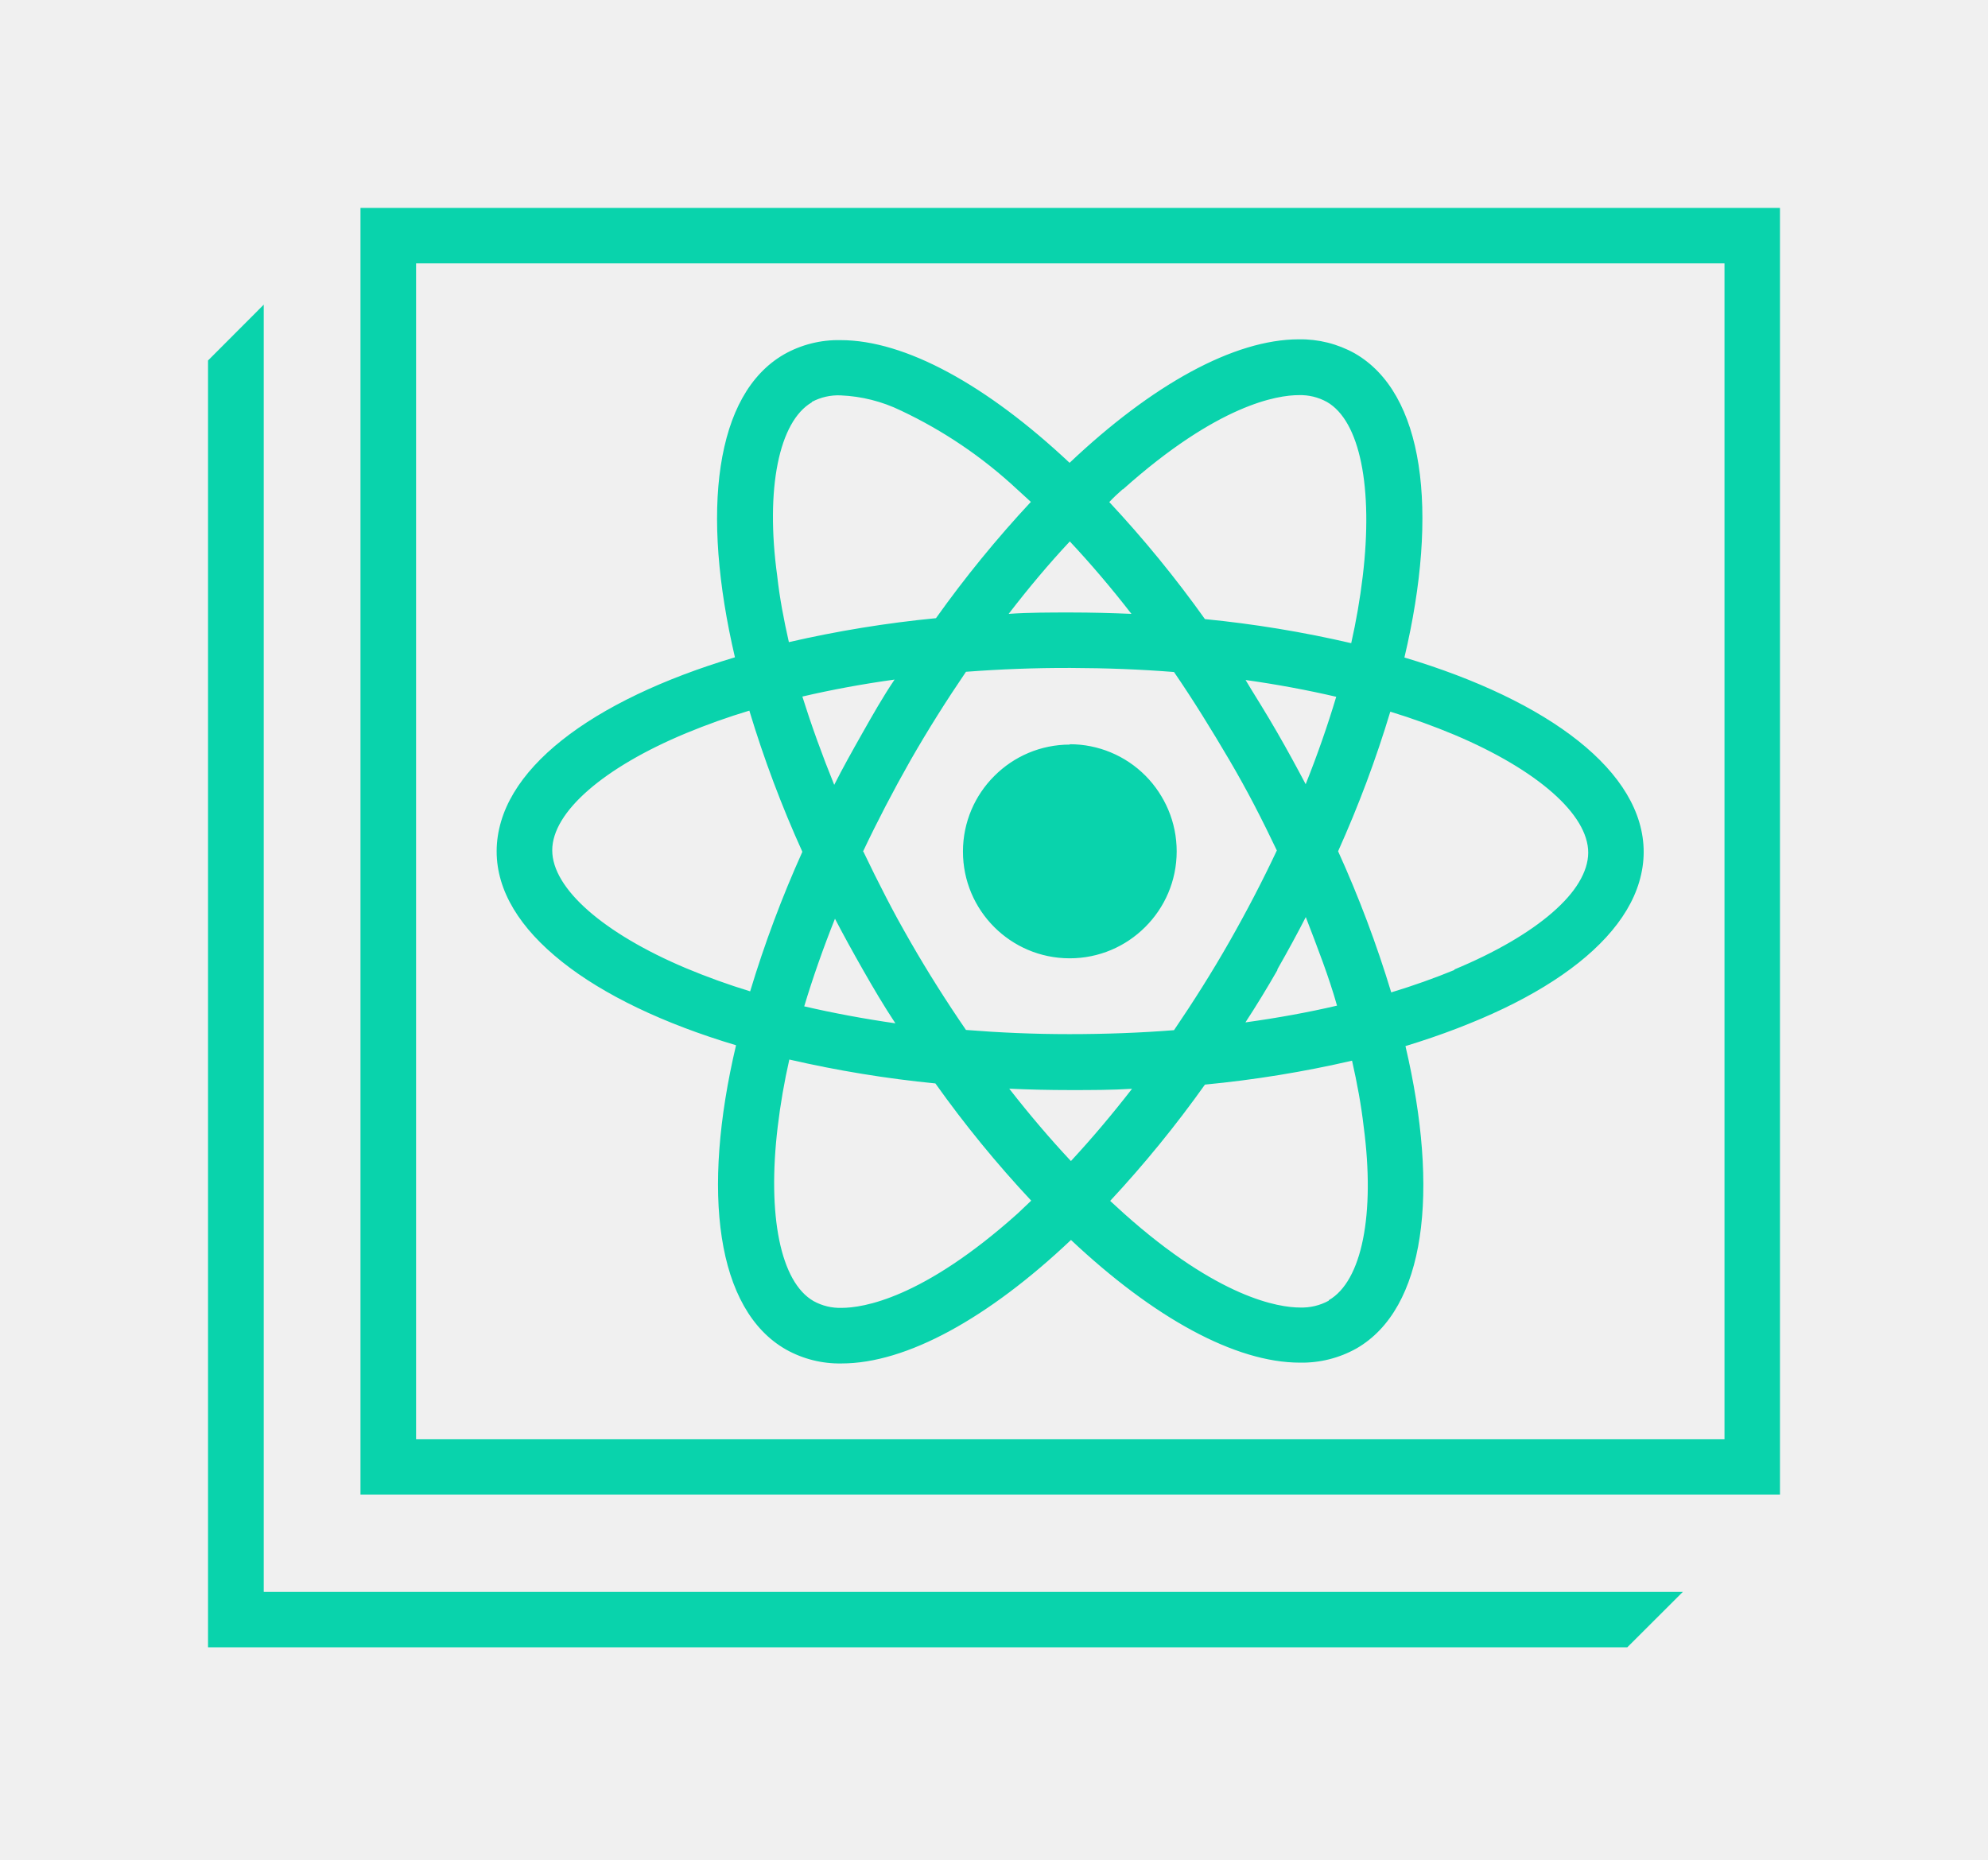
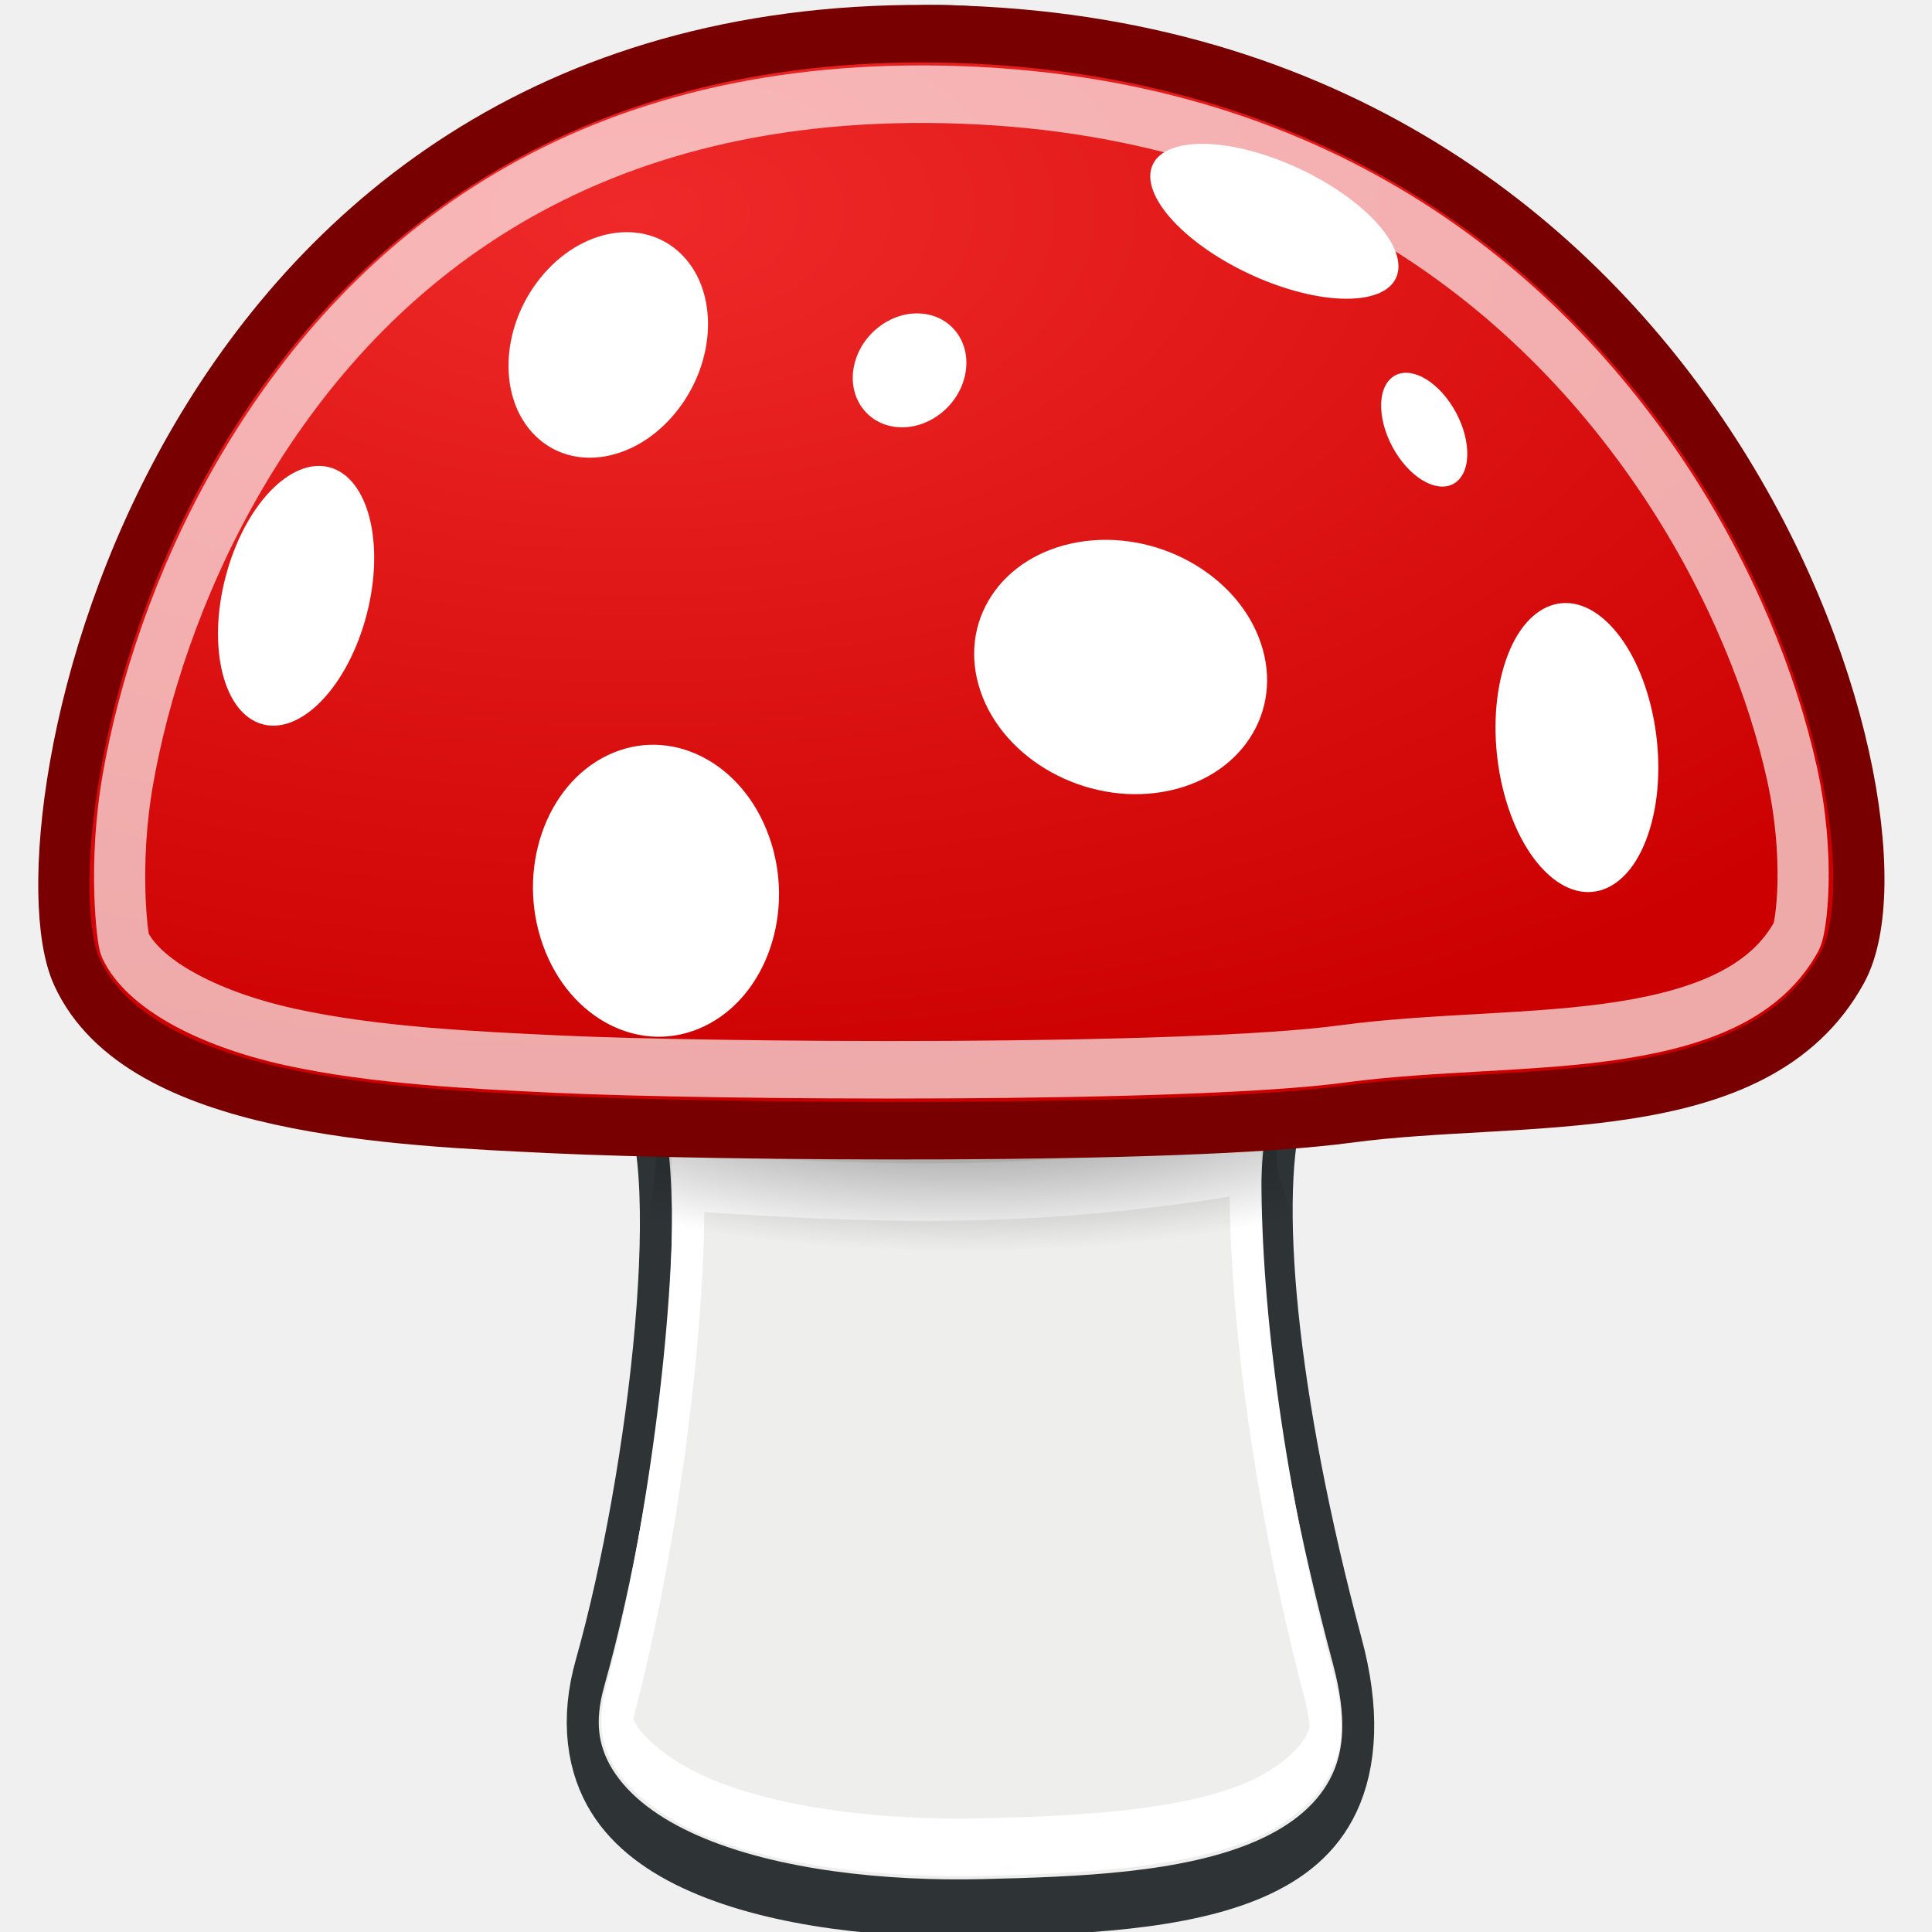
- <svg xmlns="http://www.w3.org/2000/svg" viewBox="0 0 170.96 159.93">
-   <defs>
-     <style>.cls-1{fill:#09d3ac;}</style>
+ <svg xmlns="http://www.w3.org/2000/svg" id="svg2" height="48" width="48" version="1.0">
+   <defs id="defs4">
+     <radialGradient id="radialGradient5305" gradientUnits="userSpaceOnUse" cy="537.53" cx="436.73" gradientTransform="matrix(1.2279e-7 .17872 -.99562 6.8401e-7 748.63 140.01)" r="212.52">
+       <stop id="stop3220" offset="0" />
+       <stop id="stop3222" stop-opacity="0" offset="1" />
+     </radialGradient>
+     <radialGradient id="radialGradient5307" gradientUnits="userSpaceOnUse" cy="314.05" cx="276.82" gradientTransform="matrix(0 .88122 -1.8234 0 707.91 -204.77)" r="212.52">
+       <stop id="stop3262" stop-color="#ef2929" offset="0" />
+       <stop id="stop3264" stop-color="#c00" offset="1" />
+     </radialGradient>
  </defs>
-   <path class="cls-1" d="M141.35,73.27c0-6.89-8.11-13-20.58-16.73,3-12.67,1.69-22.75-4.28-26.16a9.55,9.55,0,0,0-4.79-1.2c-5.57,0-12.61,3.89-19.72,10.62-7.11-6.68-14.13-10.55-19.69-10.55a9.46,9.46,0,0,0-4.86,1.22c-5.94,3.42-7.17,13.44-4.21,26.05-12.41,3.71-20.48,9.77-20.5,16.63s8.12,13,20.59,16.72c-3,12.68-1.7,22.75,4.28,26.16a9.41,9.41,0,0,0,4.78,1.2c5.58,0,12.62-3.89,19.73-10.62,7.1,6.68,14.12,10.55,19.69,10.55a9.59,9.59,0,0,0,4.86-1.22c5.94-3.42,7.16-13.44,4.21-26C133.27,86.18,141.34,80.12,141.35,73.27ZM96.56,42.06c8.19-7.33,13.31-8.12,15.13-8.12h0a4.71,4.71,0,0,1,2.42.58c2.86,1.63,4,7.38,3.09,15a56.73,56.73,0,0,1-1,5.79,97.7,97.7,0,0,0-12.58-2.07,98.47,98.47,0,0,0-8.24-10.08C95.75,42.79,96.15,42.42,96.56,42.06ZM71.77,78.94c.78,1.5,1.61,3,2.47,4.51S76,86.49,77,88c-2.71-.39-5.34-.88-7.84-1.46C69.86,84,70.75,81.5,71.77,78.94ZM69,59.9c2.53-.59,5.18-1.08,7.93-1.46-1,1.48-1.86,3-2.76,4.59s-1.69,3-2.46,4.52Q70.18,63.65,69,59.9Zm5.21,13.34q1.86-3.93,4.09-7.86c1.5-2.62,3.11-5.17,4.77-7.61,2.91-.22,5.91-.34,9-.33s6,.12,8.89.35c1.66,2.42,3.25,5,4.75,7.55s2.88,5.22,4.12,7.83c-1.23,2.62-2.6,5.25-4.08,7.85s-3.11,5.18-4.77,7.62c-2.91.23-5.91.34-9,.34s-6-.13-8.89-.36c-1.66-2.42-3.26-4.94-4.76-7.55S75.5,75.85,74.25,73.24Zm32.86-14.77c2.72.38,5.35.87,7.84,1.45-.74,2.47-1.62,5-2.64,7.55-.79-1.5-1.61-3-2.48-4.51S108,59.93,107.11,58.47Zm2.76,24.92q1.29-2.27,2.46-4.53c1,2.6,2,5.16,2.7,7.66-2.52.59-5.17,1.07-7.92,1.45Q108.52,85.75,109.87,83.39ZM92,46.56c1.8,1.92,3.57,4,5.3,6.23-1.71-.07-3.46-.12-5.23-.12s-3.58,0-5.33.12C88.45,50.57,90.2,48.48,92,46.56Zm-22.18-12A4.82,4.82,0,0,1,72.29,34a13.11,13.11,0,0,1,5.19,1.31,39.07,39.07,0,0,1,10,6.78l1.17,1.07a98.49,98.49,0,0,0-8.16,10,98.88,98.88,0,0,0-12.65,2.06c-.44-1.94-.8-3.84-1-5.67C65.8,42,67,36.24,69.81,34.6ZM64.53,85.26a58.75,58.75,0,0,1-5.54-2c-7.1-3-11.5-6.85-11.5-10.14S51.91,66,59,63.05a57.63,57.63,0,0,1,5.44-1.94A97.93,97.93,0,0,0,69,73.25,98.72,98.72,0,0,0,64.53,85.26Zm23,19.1c-8.19,7.33-13.31,8.11-15.14,8.11a4.69,4.69,0,0,1-2.42-.58c-2.86-1.63-4-7.38-3.09-15a56.07,56.07,0,0,1,1-5.78,99.51,99.51,0,0,0,12.58,2.06,97.17,97.17,0,0,0,8.24,10.08Zm4.57-4.51c-1.8-1.92-3.57-4-5.31-6.23,1.72.08,3.47.12,5.24.12s3.58,0,5.33-.11C95.63,95.85,93.87,97.93,92.09,99.85Zm22.18,12a4.82,4.82,0,0,1-2.48.59c-1.82,0-7-.8-15.16-8.1l-1.17-1.07a98.44,98.44,0,0,0,8.15-10,97,97,0,0,0,12.66-2.06c.44,1.94.79,3.84,1,5.67C118.27,104.42,117.12,110.18,114.27,111.81Zm10.8-28.44c-1.71.7-3.52,1.35-5.44,1.93a98.54,98.54,0,0,0-4.57-12.14,98.1,98.1,0,0,0,4.49-12,58.75,58.75,0,0,1,5.54,2c7.09,3,11.5,6.85,11.49,10.14S132.17,80.42,125.07,83.37ZM92,82.39a9.18,9.18,0,1,0-9.17-9.19A9.17,9.17,0,0,0,92,82.39ZM31,17.88V128.53H153.07V17.88ZM148.3,123.77H35.78V22.65H148.3Zm-85-33.9c-3,12.68-1.7,22.75,4.28,26.16a9.41,9.41,0,0,0,4.78,1.2c5.58,0,12.62-3.89,19.73-10.62,7.1,6.68,14.12,10.55,19.69,10.55a9.59,9.59,0,0,0,4.86-1.22c5.94-3.42,7.16-13.44,4.21-26,12.41-3.72,20.48-9.78,20.49-16.63s-8.11-13-20.58-16.73c3-12.67,1.69-22.75-4.28-26.16a9.55,9.55,0,0,0-4.79-1.2c-5.57,0-12.61,3.89-19.72,10.62-7.11-6.68-14.13-10.55-19.69-10.55a9.46,9.46,0,0,0-4.86,1.22c-5.94,3.42-7.17,13.44-4.21,26.05-12.41,3.71-20.48,9.77-20.5,16.63S50.84,86.13,63.31,89.87Zm24.21,14.49c-8.19,7.33-13.31,8.11-15.14,8.11a4.69,4.69,0,0,1-2.42-.58c-2.86-1.63-4-7.38-3.09-15a56.07,56.07,0,0,1,1-5.78,99.51,99.51,0,0,0,12.58,2.06,97.17,97.17,0,0,0,8.24,10.08Zm24.79-36.89c-.79-1.5-1.61-3-2.48-4.51s-1.8-3-2.72-4.49c2.72.38,5.35.87,7.84,1.45C114.21,62.39,113.33,64.92,112.31,67.47Zm2.72,19c-2.52.59-5.17,1.07-7.92,1.45q1.41-2.22,2.76-4.58t2.46-4.53C113.37,81.46,114.28,84,115,86.52Zm-5.21-13.35c-1.23,2.62-2.6,5.25-4.08,7.85s-3.11,5.18-4.77,7.62c-2.91.23-5.91.34-9,.34s-6-.13-8.89-.36c-1.66-2.42-3.26-4.94-4.76-7.55s-2.87-5.22-4.12-7.83q1.86-3.93,4.09-7.86c1.5-2.62,3.11-5.17,4.77-7.61,2.91-.22,5.91-.34,9-.33s6,.12,8.89.35c1.66,2.42,3.25,5,4.75,7.55S108.58,70.56,109.82,73.17ZM77,88c-2.71-.39-5.34-.88-7.84-1.46.74-2.46,1.63-5,2.65-7.55.78,1.5,1.61,3,2.47,4.51S76,86.49,77,88ZM74.21,63c-.87,1.5-1.69,3-2.46,4.52Q70.18,63.65,69,59.9c2.53-.59,5.18-1.08,7.93-1.46C76,59.92,75.11,61.45,74.21,63ZM92.09,99.85c-1.8-1.92-3.57-4-5.31-6.23,1.72.08,3.47.12,5.24.12s3.58,0,5.33-.11C95.63,95.85,93.87,97.93,92.09,99.85Zm22.18,12a4.82,4.82,0,0,1-2.48.59c-1.82,0-7-.8-15.16-8.1l-1.17-1.07a98.44,98.44,0,0,0,8.15-10,97,97,0,0,0,12.66-2.06c.44,1.94.79,3.84,1,5.67C118.27,104.42,117.12,110.18,114.27,111.81Zm5.28-50.66a58.75,58.75,0,0,1,5.54,2c7.09,3,11.5,6.85,11.49,10.14s-4.41,7.16-11.51,10.11c-1.71.7-3.52,1.35-5.44,1.93a98.54,98.54,0,0,0-4.57-12.14A98.1,98.1,0,0,0,119.55,61.15Zm-23-19.09c8.19-7.33,13.31-8.12,15.13-8.12h0a4.71,4.71,0,0,1,2.42.58c2.86,1.63,4,7.38,3.09,15a56.73,56.73,0,0,1-1,5.79,97.7,97.7,0,0,0-12.58-2.07,98.47,98.47,0,0,0-8.24-10.08C95.75,42.79,96.15,42.42,96.56,42.06ZM92,46.56c1.8,1.92,3.57,4,5.3,6.23-1.71-.07-3.46-.12-5.23-.12s-3.58,0-5.33.12C88.45,50.57,90.2,48.48,92,46.56Zm-22.18-12A4.82,4.82,0,0,1,72.29,34a13.11,13.11,0,0,1,5.19,1.31,39.07,39.07,0,0,1,10,6.78l1.17,1.07a98.49,98.49,0,0,0-8.16,10,98.88,98.88,0,0,0-12.65,2.06c-.44-1.94-.8-3.84-1-5.67C65.8,42,67,36.24,69.81,34.6ZM59,63.05a57.63,57.63,0,0,1,5.44-1.94A97.93,97.93,0,0,0,69,73.25a98.72,98.72,0,0,0-4.49,12,58.75,58.75,0,0,1-5.54-2c-7.1-3-11.5-6.85-11.5-10.14S51.91,66,59,63.05Zm33,1a9.18,9.18,0,1,0,9.17,9.19A9.17,9.17,0,0,0,92,64Zm0,0a9.18,9.18,0,1,0,9.17,9.19A9.17,9.17,0,0,0,92,64Zm0,0a9.18,9.18,0,1,0,9.17,9.19A9.17,9.17,0,0,0,92,64Zm49.35,9.24c0-6.89-8.11-13-20.58-16.73,3-12.67,1.69-22.75-4.28-26.16a9.55,9.55,0,0,0-4.79-1.2c-5.57,0-12.61,3.89-19.72,10.62-7.11-6.68-14.13-10.55-19.69-10.55a9.46,9.46,0,0,0-4.86,1.22c-5.94,3.42-7.17,13.44-4.21,26.05-12.41,3.71-20.48,9.77-20.5,16.63s8.12,13,20.59,16.72c-3,12.68-1.7,22.75,4.28,26.16a9.41,9.41,0,0,0,4.78,1.2c5.58,0,12.62-3.89,19.73-10.62,7.1,6.68,14.12,10.55,19.69,10.55a9.59,9.59,0,0,0,4.86-1.22c5.94-3.42,7.16-13.44,4.21-26C133.27,86.18,141.34,80.12,141.35,73.27ZM96.56,42.06c8.19-7.33,13.31-8.12,15.13-8.12h0a4.71,4.71,0,0,1,2.42.58c2.86,1.63,4,7.38,3.09,15a56.73,56.73,0,0,1-1,5.79,97.7,97.7,0,0,0-12.58-2.07,98.47,98.47,0,0,0-8.24-10.08C95.75,42.79,96.15,42.42,96.56,42.06ZM71.77,78.94c.78,1.5,1.61,3,2.47,4.51S76,86.49,77,88c-2.71-.39-5.34-.88-7.84-1.46C69.86,84,70.75,81.5,71.77,78.94ZM69,59.9c2.53-.59,5.18-1.08,7.93-1.46-1,1.48-1.86,3-2.76,4.59s-1.69,3-2.46,4.52Q70.18,63.65,69,59.9Zm5.21,13.34q1.86-3.93,4.09-7.86c1.5-2.62,3.11-5.17,4.77-7.61,2.91-.22,5.91-.34,9-.33s6,.12,8.89.35c1.66,2.42,3.25,5,4.75,7.55s2.88,5.22,4.12,7.83c-1.23,2.62-2.6,5.25-4.08,7.85s-3.11,5.18-4.77,7.62c-2.91.23-5.91.34-9,.34s-6-.13-8.89-.36c-1.66-2.42-3.26-4.94-4.76-7.55S75.5,75.85,74.25,73.24Zm32.86-14.77c2.72.38,5.35.87,7.84,1.45-.74,2.47-1.62,5-2.64,7.55-.79-1.5-1.61-3-2.48-4.51S108,59.93,107.11,58.47Zm2.76,24.92q1.29-2.27,2.46-4.53c1,2.6,2,5.16,2.7,7.66-2.52.59-5.17,1.07-7.92,1.45Q108.52,85.75,109.87,83.39ZM92,46.56c1.8,1.92,3.57,4,5.3,6.23-1.71-.07-3.46-.12-5.23-.12s-3.58,0-5.33.12C88.45,50.57,90.2,48.48,92,46.56Zm-22.18-12A4.82,4.82,0,0,1,72.29,34a13.11,13.11,0,0,1,5.19,1.31,39.07,39.07,0,0,1,10,6.78l1.17,1.07a98.49,98.49,0,0,0-8.16,10,98.88,98.88,0,0,0-12.65,2.06c-.44-1.94-.8-3.84-1-5.67C65.8,42,67,36.24,69.81,34.6ZM64.53,85.26a58.75,58.75,0,0,1-5.54-2c-7.1-3-11.5-6.85-11.5-10.14S51.91,66,59,63.05a57.63,57.63,0,0,1,5.44-1.94A97.93,97.93,0,0,0,69,73.25,98.72,98.72,0,0,0,64.53,85.26Zm23,19.1c-8.19,7.33-13.31,8.11-15.14,8.11a4.69,4.69,0,0,1-2.42-.58c-2.86-1.63-4-7.38-3.09-15a56.07,56.07,0,0,1,1-5.78,99.51,99.51,0,0,0,12.58,2.06,97.17,97.17,0,0,0,8.24,10.08Zm4.57-4.51c-1.8-1.92-3.57-4-5.31-6.23,1.72.08,3.47.12,5.24.12s3.58,0,5.33-.11C95.63,95.85,93.87,97.93,92.09,99.85Zm22.18,12a4.82,4.82,0,0,1-2.48.59c-1.82,0-7-.8-15.16-8.1l-1.17-1.07a98.44,98.44,0,0,0,8.15-10,97,97,0,0,0,12.66-2.06c.44,1.94.79,3.84,1,5.67C118.27,104.42,117.12,110.18,114.27,111.81Zm10.8-28.44c-1.71.7-3.52,1.35-5.44,1.93a98.54,98.54,0,0,0-4.57-12.14,98.1,98.1,0,0,0,4.49-12,58.75,58.75,0,0,1,5.54,2c7.09,3,11.5,6.85,11.49,10.14S132.17,80.42,125.07,83.37ZM92,82.39a9.18,9.18,0,1,0-9.17-9.19A9.17,9.17,0,0,0,92,82.39Zm-69.32,54.5V26.2L17.89,31V141.66H139.94l4.78-4.77Z" />
+   <g id="g5288" transform="matrix(.11912 0 0 .11912 -1.4307 .59834)">
+     <g id="g5267" transform="matrix(.55612 0 0 1 94.333 0)">
+       <path id="path3284" stroke-linejoin="round" d="m357.31 339.46c-25-51.89-32.62-95.94-21.66-115.92 10.7-19.5 63.76 5.48 83.51-26.73 19.47-31.76-31.66-193.85-214.54-194.81-180.36-0.935-214.33 167.06-199.53 195.76 14.54 28.2 63.72 7.23 83.514 22.31 19.796 15.09 5.112 83.53-15.336 123.81-20.194 39.79 75.402 49.97 147.04 49.02 71.63-0.94 161.27-3.05 137-53.44z" fill-rule="evenodd" stroke="#2e3436" stroke-width="12" fill="#eeeeec" />
+       <path id="path5246" d="m319.09 237.98c-84.55 7.9-144.44 5.87-209 3.62 1.05 29.48-9.91 74.95-25.309 107.68-1.47 3.13-1.388 4.57-1.156 5.63 0.232 1.05 0.83 2.36 3.031 4.34 4.404 3.96 15.084 8.86 29.154 12.28 28.14 6.84 69.17 9.15 104.35 8.69 35.76-0.47 75.76-1.51 101.59-7.84 12.92-3.17 21.66-7.95 24.72-11.6s4.13-6-0.59-15.81c-0.04-0.05-0.07-0.11-0.1-0.16-18.97-41.02-27.27-78.79-26.69-106.83z" stroke="#fff" stroke-width="12" fill="none" />
+       <path id="path2383" opacity=".551" d="m357.31 285.91c-25-51.9-32.62-42.39-21.66-62.37 10.7-19.5 63.76 5.48 83.51-26.73 19.47-31.76-31.66-193.85-214.54-194.81-180.36-0.935-214.33 167.06-199.53 195.76 14.54 28.2 63.72 7.23 83.514 22.31 19.796 15.09 5.112 29.97-15.336 70.26-20.194 39.78 70.882 14.91 142.51 13.96 71.64-0.94 165.8 32 141.53-18.38z" fill-rule="evenodd" fill="url(#radialGradient5305)" />
+     </g>
+     <g id="g5274" transform="matrix(.88922 0 0 1 23.542 0)">
+       <path id="path2387" stroke-linejoin="round" d="m303.55 227.32c40.31-4.83 95.86 1.7 115.61-30.51 19.47-31.76-31.66-193.85-214.54-194.81-180.36-0.935-214.33 167.06-199.53 195.76 14.54 28.2 74.881 30.19 111.84 31.76 36.93 1.56 146.92 2.55 186.62-2.2z" fill-rule="evenodd" stroke="#780000" stroke-width="12" fill="url(#radialGradient5307)" />
+       <path id="path3272" d="m72.617 124.5c-4.775 14.67-15.876 24.22-24.791 21.31-8.915-2.9-12.265-17.15-7.481-31.82 4.775-14.676 15.876-24.22 24.791-21.316s12.265 17.156 7.481 31.826z" fill="#fff" />
+       <path id="path3274" d="m145.64 80.871c-9.45 10.458-24.26 12.688-33.06 4.98-8.81-7.708-8.28-22.433 1.18-32.884 9.46-10.458 24.26-12.689 33.07-4.981 8.8 7.708 8.27 22.434-1.19 32.885z" fill="#fff" />
+       <path id="path3276" d="m282.76 129.11c5.48 14.38-4.82 28.27-22.99 31.03-18.17 2.75-37.33-6.68-42.78-21.06-5.48-14.38 4.82-28.28 22.99-31.03 18.17-2.76 37.33 6.67 42.78 21.06z" fill="#fff" />
+       <path id="path3278" d="m306.81 38.724c11.21 8.819 10.94 17.049-0.59 18.38-11.54 1.332-29.97-4.741-41.16-13.561-11.2-8.818-10.93-17.048 0.6-18.38 11.53-1.331 29.96 4.742 41.15 13.561z" fill="#fff" />
+       <path id="path3280" d="m374.03 167.81c-4.64 13.78-16.08 17.37-25.55 8.03-9.46-9.35-13.36-28.09-8.71-41.86 4.64-13.78 16.08-17.38 25.55-8.03 9.46 9.34 13.37 28.09 8.71 41.86z" fill="#fff" />
+       <path id="path3282" d="m167.42 169.44c6.27 15.6-0.53 33.33-15.19 39.58-14.65 6.25-31.61-1.33-37.86-16.94-6.27-15.6 0.53-33.32 15.18-39.58 14.66-6.25 31.61 1.34 37.87 16.94z" fill="#fff" />
+       <path id="path3288" d="m213.4 73.159c-1.54 6.54-8.62 11.423-15.82 10.905-7.19-0.518-11.78-6.241-10.23-12.78 1.54-6.54 8.63-11.423 15.82-10.905 7.2 0.518 11.78 6.24 10.23 12.78z" fill="#fff" />
+       <path id="path3290" d="m331.07 87.891c0.86 6.293-2.92 9.92-8.44 8.099-5.52-1.82-10.68-8.398-11.53-14.689-0.86-6.293 2.92-9.92 8.44-8.099 5.51 1.82 10.68 8.398 11.53 14.689z" fill="#fff" />
+       <path id="path5251" opacity=".662" stroke-linejoin="round" d="m204.56 14.625c-86.25-0.449-134.96 38.454-162.25 80.969-13.643 21.256-21.629 43.536-25.248 61.786-3.618 18.24-1.247 33.62-0.75 34.59 4.068 7.89 18.629 15.34 38.719 19.28s43.895 4.87 62.439 5.66c36.09 1.53 147.8 2.27 184.56-2.13 21.51-2.57 45.33-2.14 65.28-4.94 19.96-2.79 34.18-8.34 41.1-19.62 1.07-1.76 3.38-16.13-1.1-34.06-4.47-17.94-14.07-39.82-29.65-60.754-31.17-41.873-85.38-80.324-173.1-80.781z" stroke="#fff" stroke-width="12" fill="none" />
+     </g>
+   </g>
</svg>
